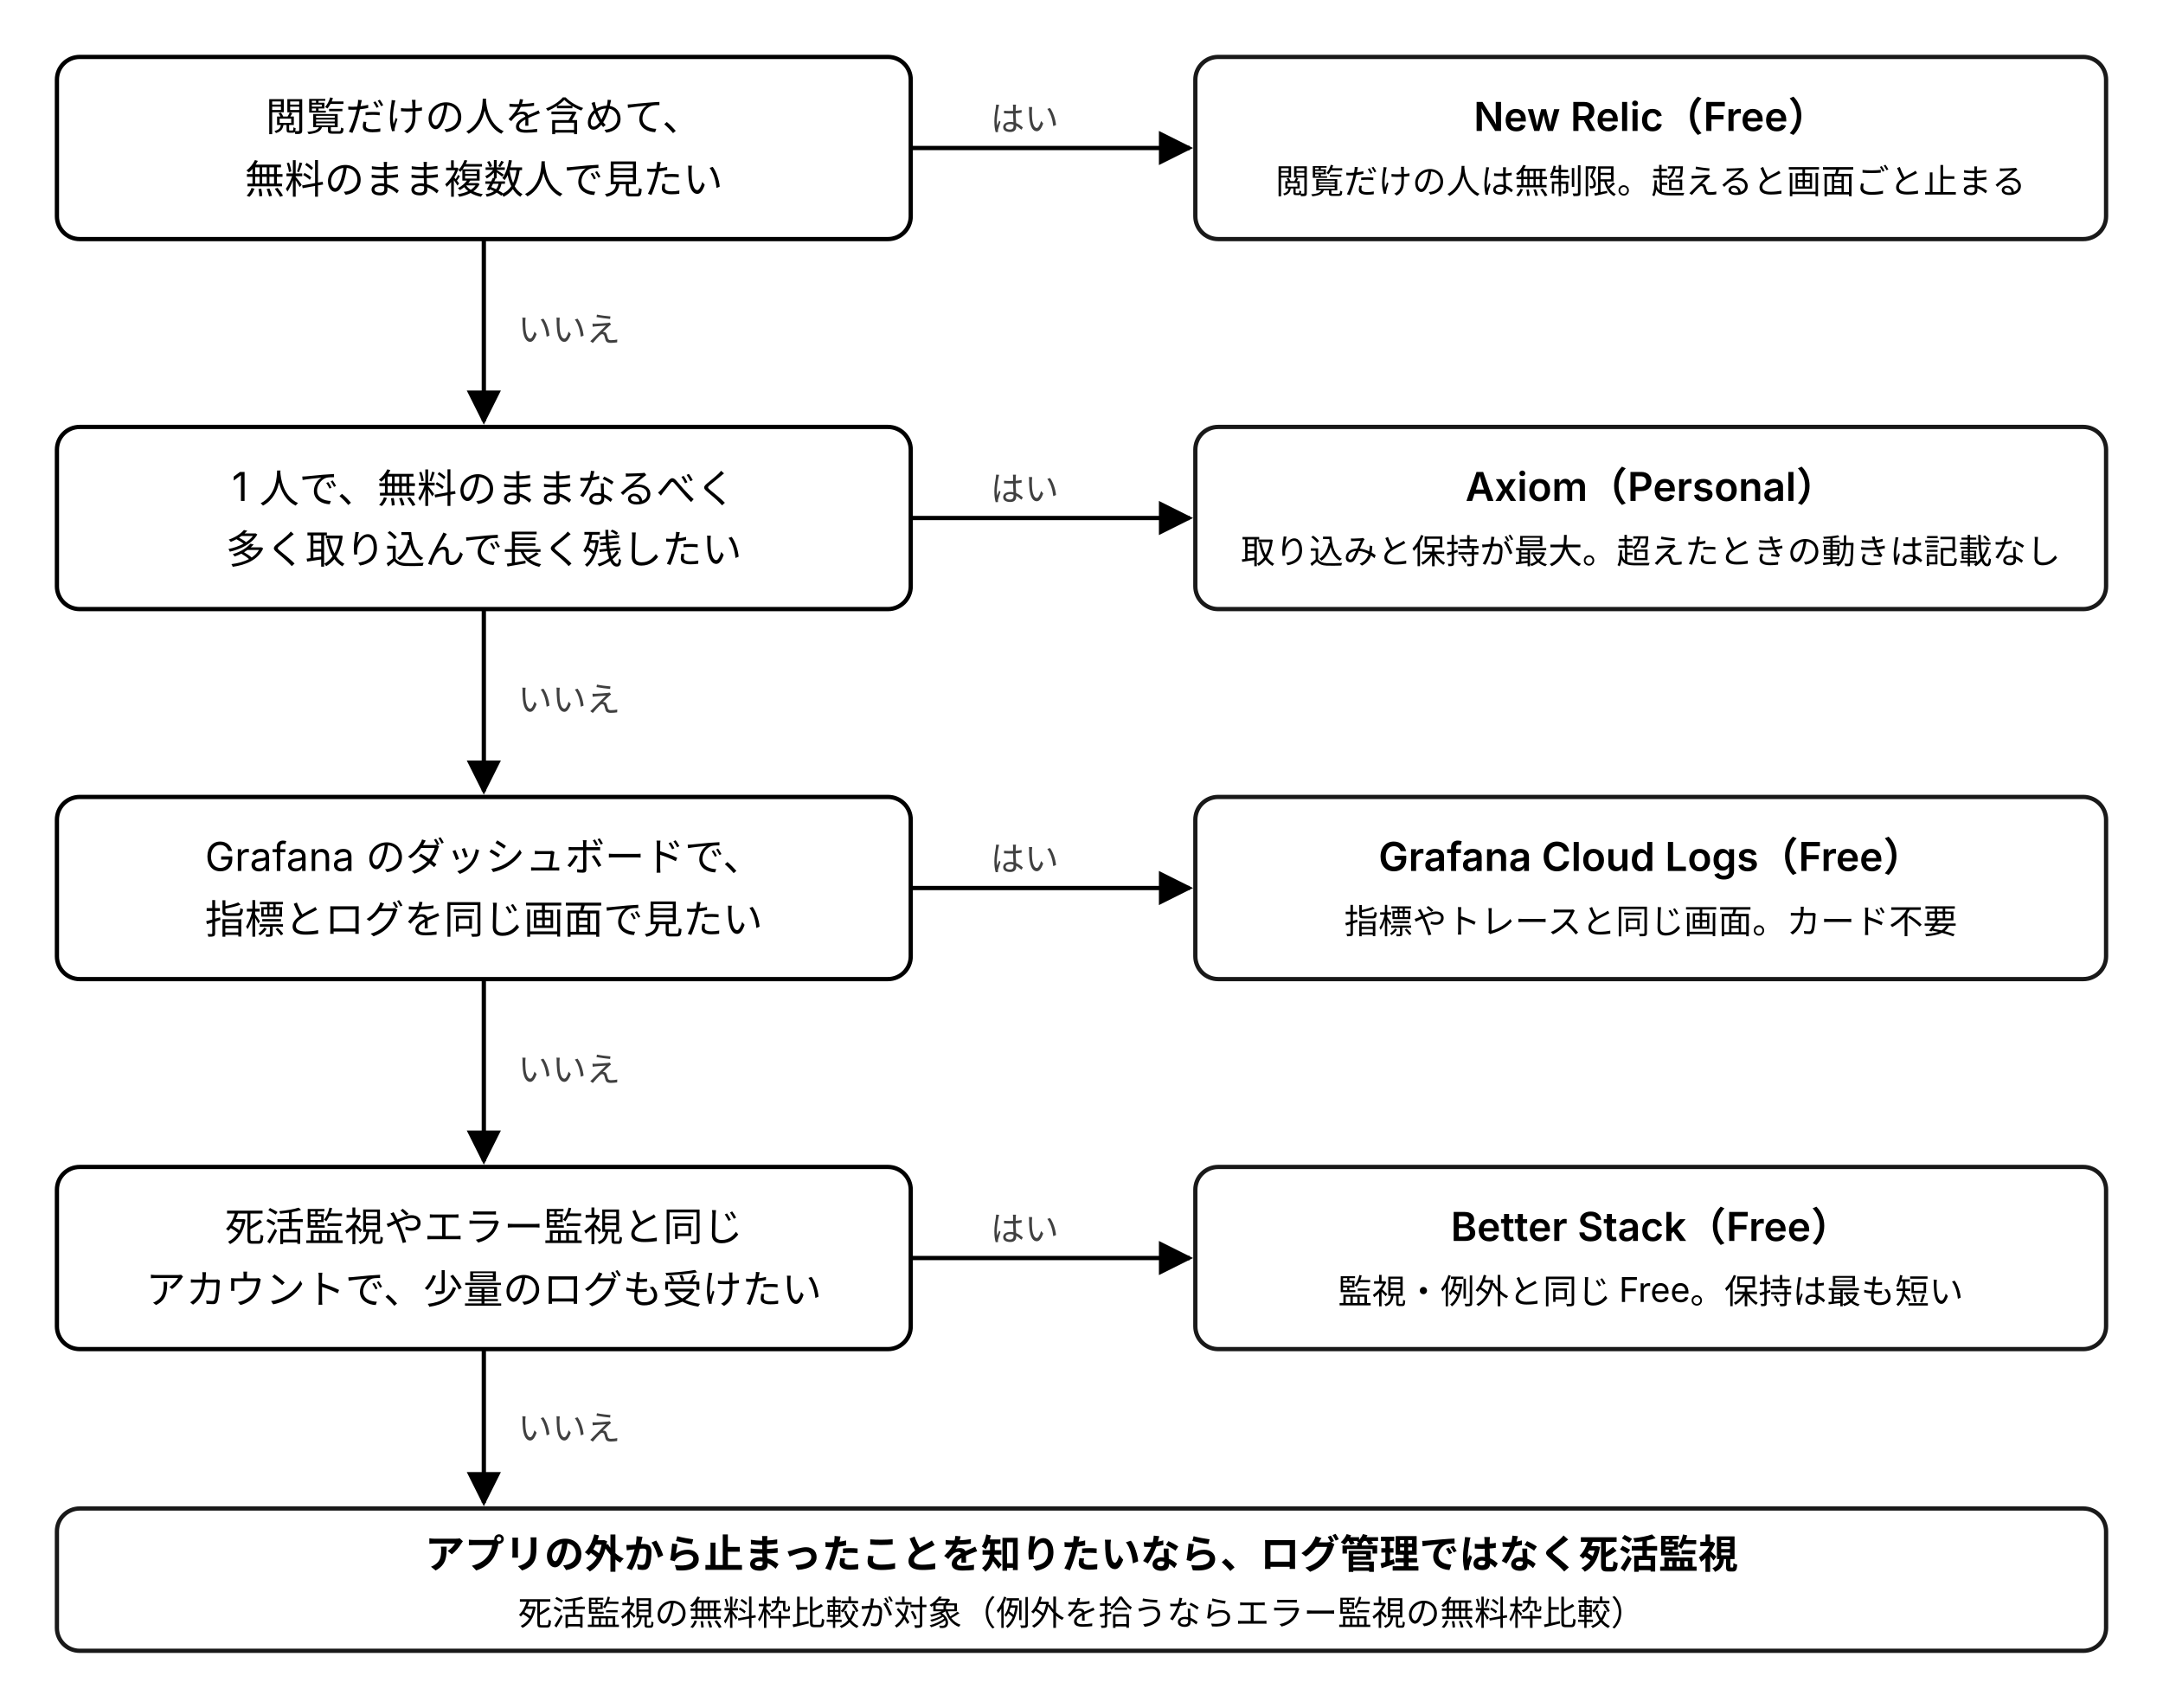
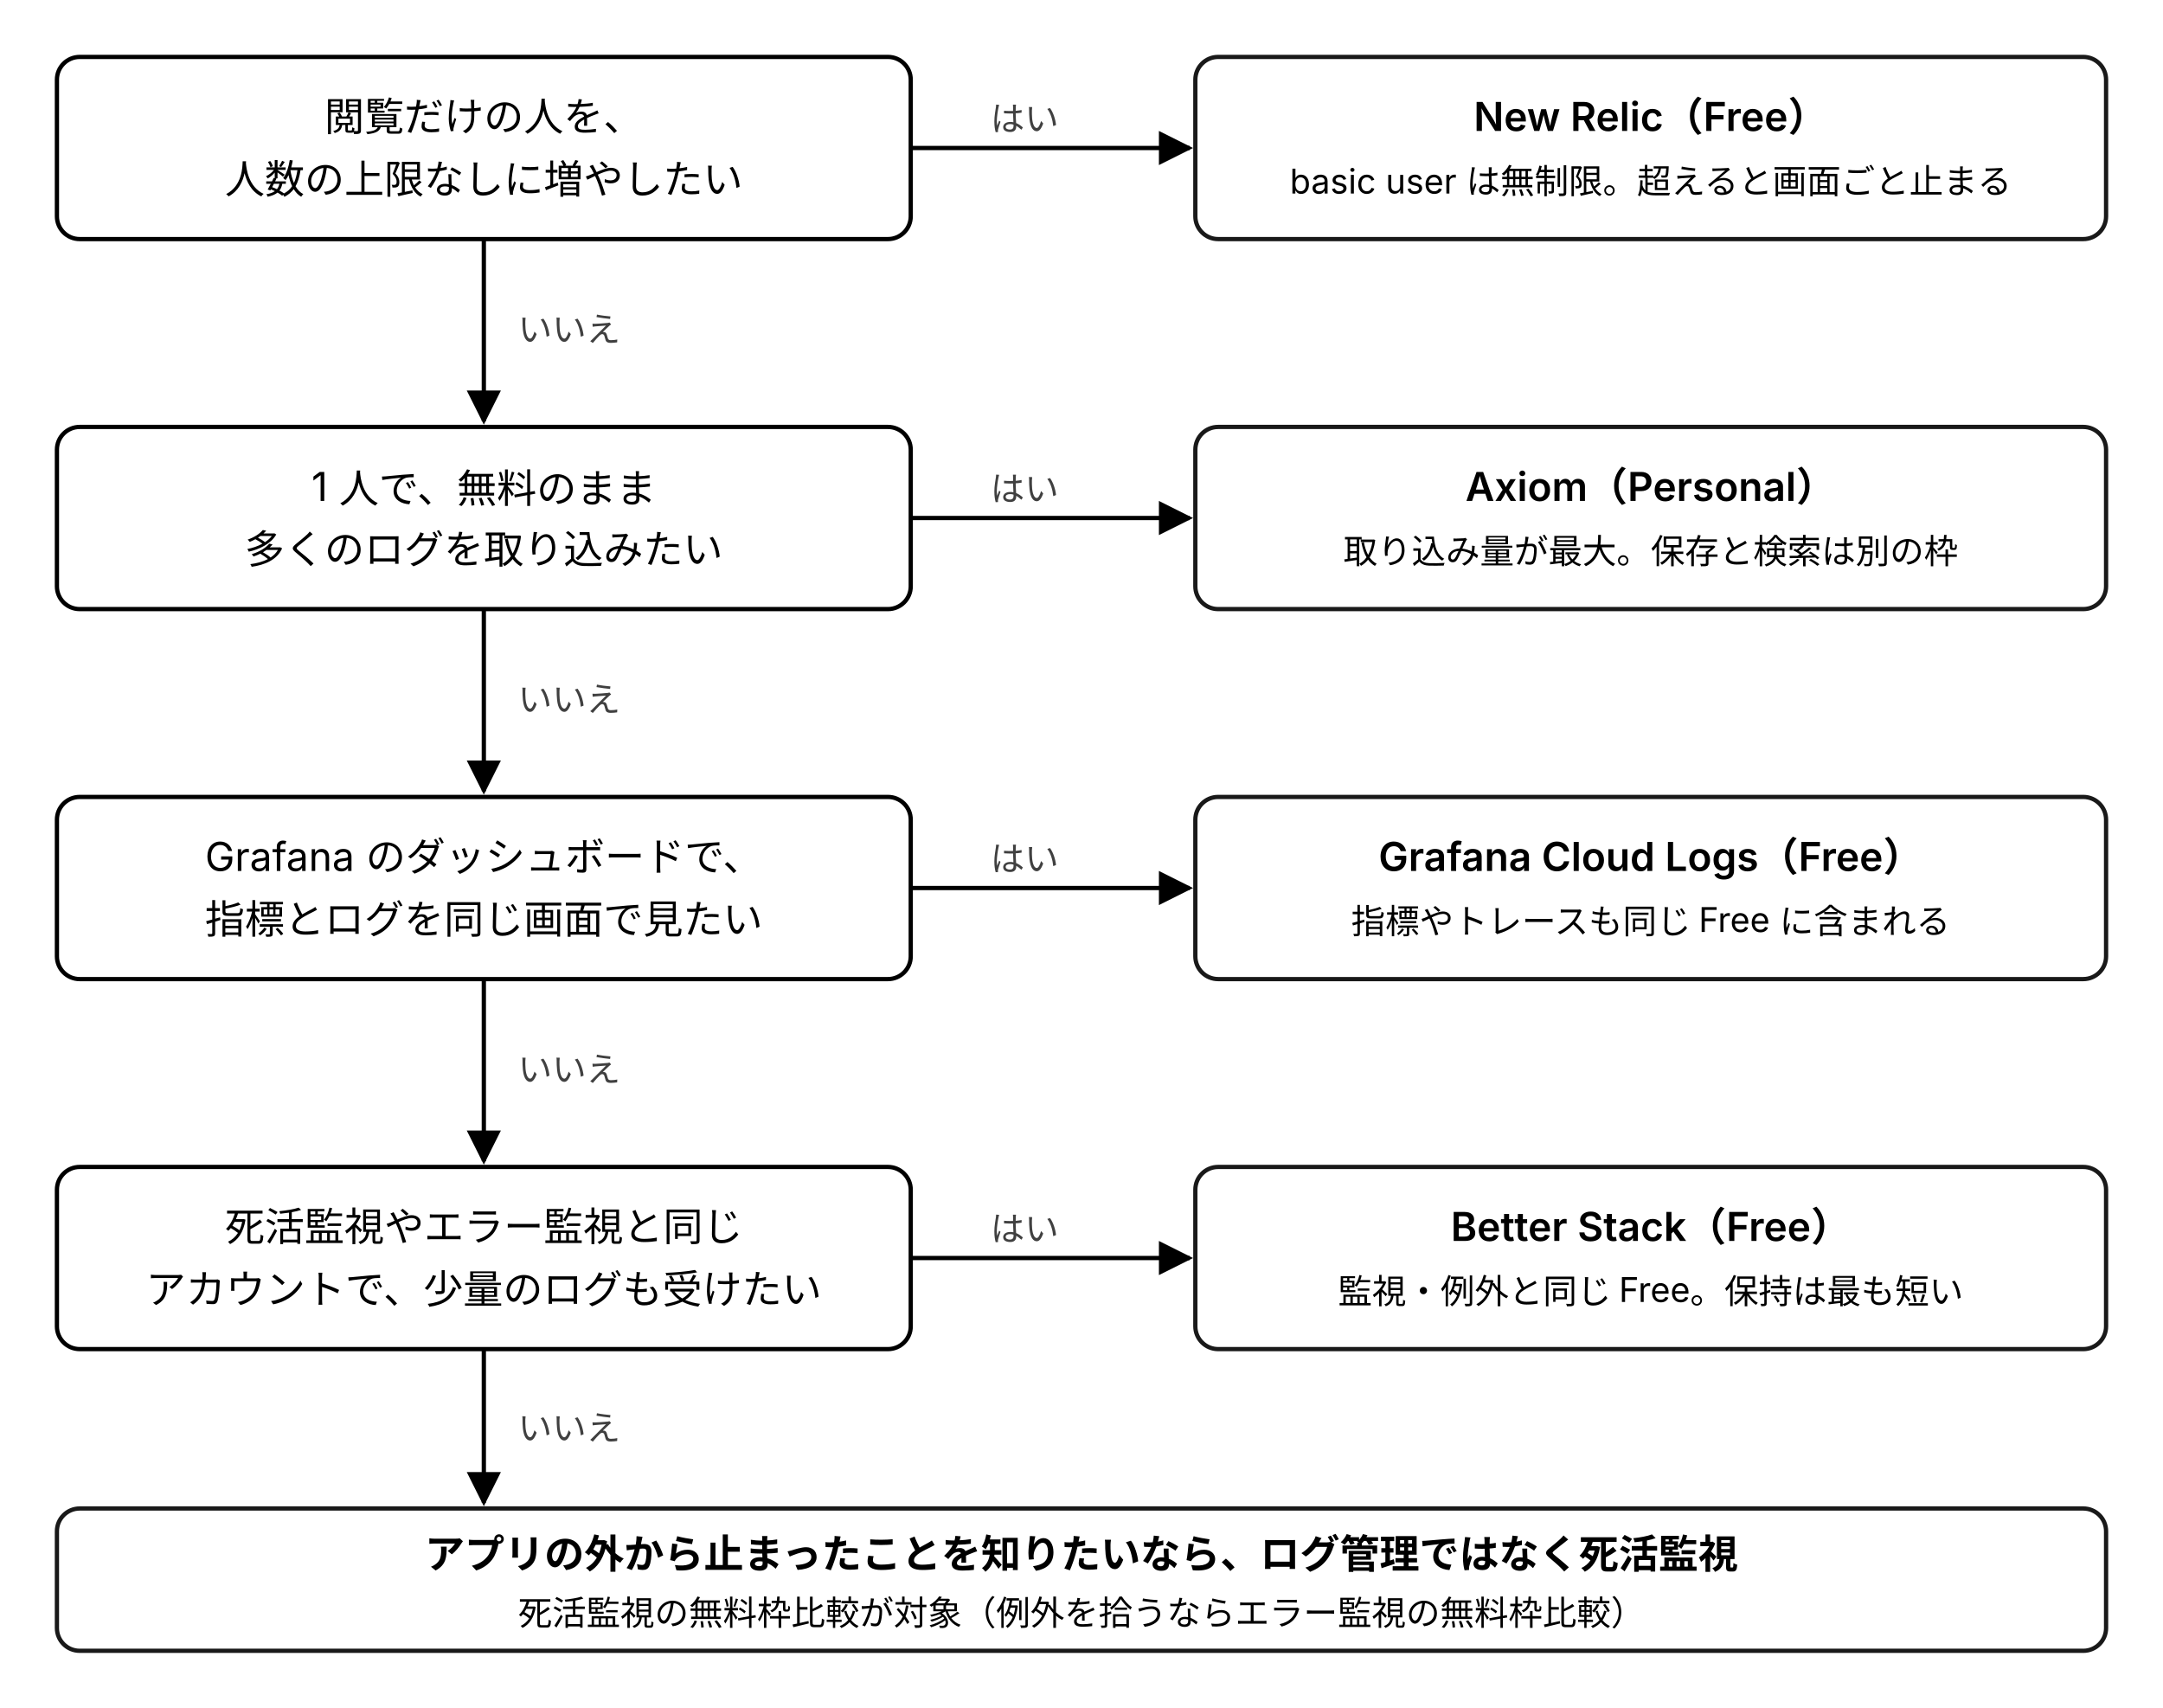
<svg xmlns="http://www.w3.org/2000/svg" viewBox="0 0 760 600" font-family="system-ui, -apple-system, 'Segoe UI', 'Hiragino Sans', 'Noto Sans JP', sans-serif" font-size="14" fill="currentColor">
  <defs>
    <marker id="arrow" viewBox="0 0 10 10" refX="9" refY="5" markerWidth="8" markerHeight="8" orient="auto-start-reverse">
      <path d="M 0 0 L 10 5 L 0 10 z" fill="currentColor" />
    </marker>
  </defs>
  <g stroke="currentColor" stroke-width="1.5" fill="none">
    <rect x="20" y="20" width="300" height="64" rx="8" />
    <rect x="20" y="150" width="300" height="64" rx="8" />
    <rect x="20" y="280" width="300" height="64" rx="8" />
    <rect x="20" y="410" width="300" height="64" rx="8" />
    <rect x="420" y="20" width="320" height="64" rx="8" opacity="0.9" />
    <rect x="420" y="150" width="320" height="64" rx="8" opacity="0.9" />
    <rect x="420" y="280" width="320" height="64" rx="8" opacity="0.9" />
    <rect x="420" y="410" width="320" height="64" rx="8" opacity="0.9" />
    <rect x="20" y="530" width="720" height="50" rx="8" opacity="0.9" />
    <line x1="320" y1="52" x2="418" y2="52" marker-end="url(#arrow)" />
    <line x1="320" y1="182" x2="418" y2="182" marker-end="url(#arrow)" />
    <line x1="320" y1="312" x2="418" y2="312" marker-end="url(#arrow)" />
    <line x1="320" y1="442" x2="418" y2="442" marker-end="url(#arrow)" />
    <line x1="170" y1="84" x2="170" y2="148" marker-end="url(#arrow)" />
    <line x1="170" y1="214" x2="170" y2="278" marker-end="url(#arrow)" />
    <line x1="170" y1="344" x2="170" y2="408" marker-end="url(#arrow)" />
    <line x1="170" y1="474" x2="170" y2="528" marker-end="url(#arrow)" />
  </g>
  <g font-size="12" opacity="0.75">
    <text x="360" y="46" text-anchor="middle">はい</text>
    <text x="360" y="176" text-anchor="middle">はい</text>
    <text x="360" y="306" text-anchor="middle">はい</text>
    <text x="360" y="436" text-anchor="middle">はい</text>
    <text x="182" y="120">いいえ</text>
    <text x="182" y="250">いいえ</text>
    <text x="182" y="380">いいえ</text>
    <text x="182" y="506">いいえ</text>
  </g>
  <g text-anchor="middle">
-     <text x="170" y="46">閲覧だけの人を含めて、</text>
-     <text x="170" y="68">無料のまま複数人で見たい</text>
-     <text x="170" y="176">1 人で、無料のままなるべく</text>
-     <text x="170" y="198">多く取り込んで長く残したい</text>
+     <text x="170" y="46">閲覧だけの人を、</text>
+     <text x="170" y="68">人数の上限なしに増やしたい</text>
+     <text x="170" y="176">1 人で、無料のまま</text>
+     <text x="170" y="198">多くのログを取り込みたい</text>
    <text x="170" y="306">Grafana のダッシュボードで、</text>
    <text x="170" y="328">指標とログを同じ画面で見たい</text>
    <text x="170" y="436">死活監視やエラー監視と同じ</text>
    <text x="170" y="458">アカウントで、少量のログも受けたい</text>
  </g>
  <g text-anchor="middle">
    <text x="580" y="46" font-weight="600">New Relic（Free）</text>
-     <text x="580" y="68" font-size="12">閲覧だけの人は無制限。超えると画面ごと止まる</text>
+     <text x="580" y="68" font-size="12">basic user は無制限。超えると画面ごと止まる</text>
    <text x="580" y="176" font-weight="600">Axiom（Personal）</text>
-     <text x="580" y="198" font-size="12">取り込みと保持が最大。超えたときの動きは記載なし</text>
+     <text x="580" y="198" font-size="12">取り込み量が最大。保存と検索は別の枠</text>
    <text x="580" y="306" font-weight="600">Grafana Cloud Logs（Free）</text>
-     <text x="580" y="328" font-size="12">指標やトレースと同じ画面。カード不要</text>
+     <text x="580" y="328" font-size="12">指標やトレースも同じ Free に含まれる</text>
    <text x="580" y="436" font-weight="600">Better Stack（Free）</text>
    <text x="580" y="458" font-size="12">監視・例外と同じ Free。保持は最も短い</text>
    <text x="380" y="551" font-weight="600">アプリの外から止まったことを知りたいなら、ログ管理ではなく死活監視</text>
    <text x="380" y="571" font-size="12">死活監視の無料枠比較が対象（例外を拾うならエラー監視の無料枠比較）</text>
  </g>
</svg>
